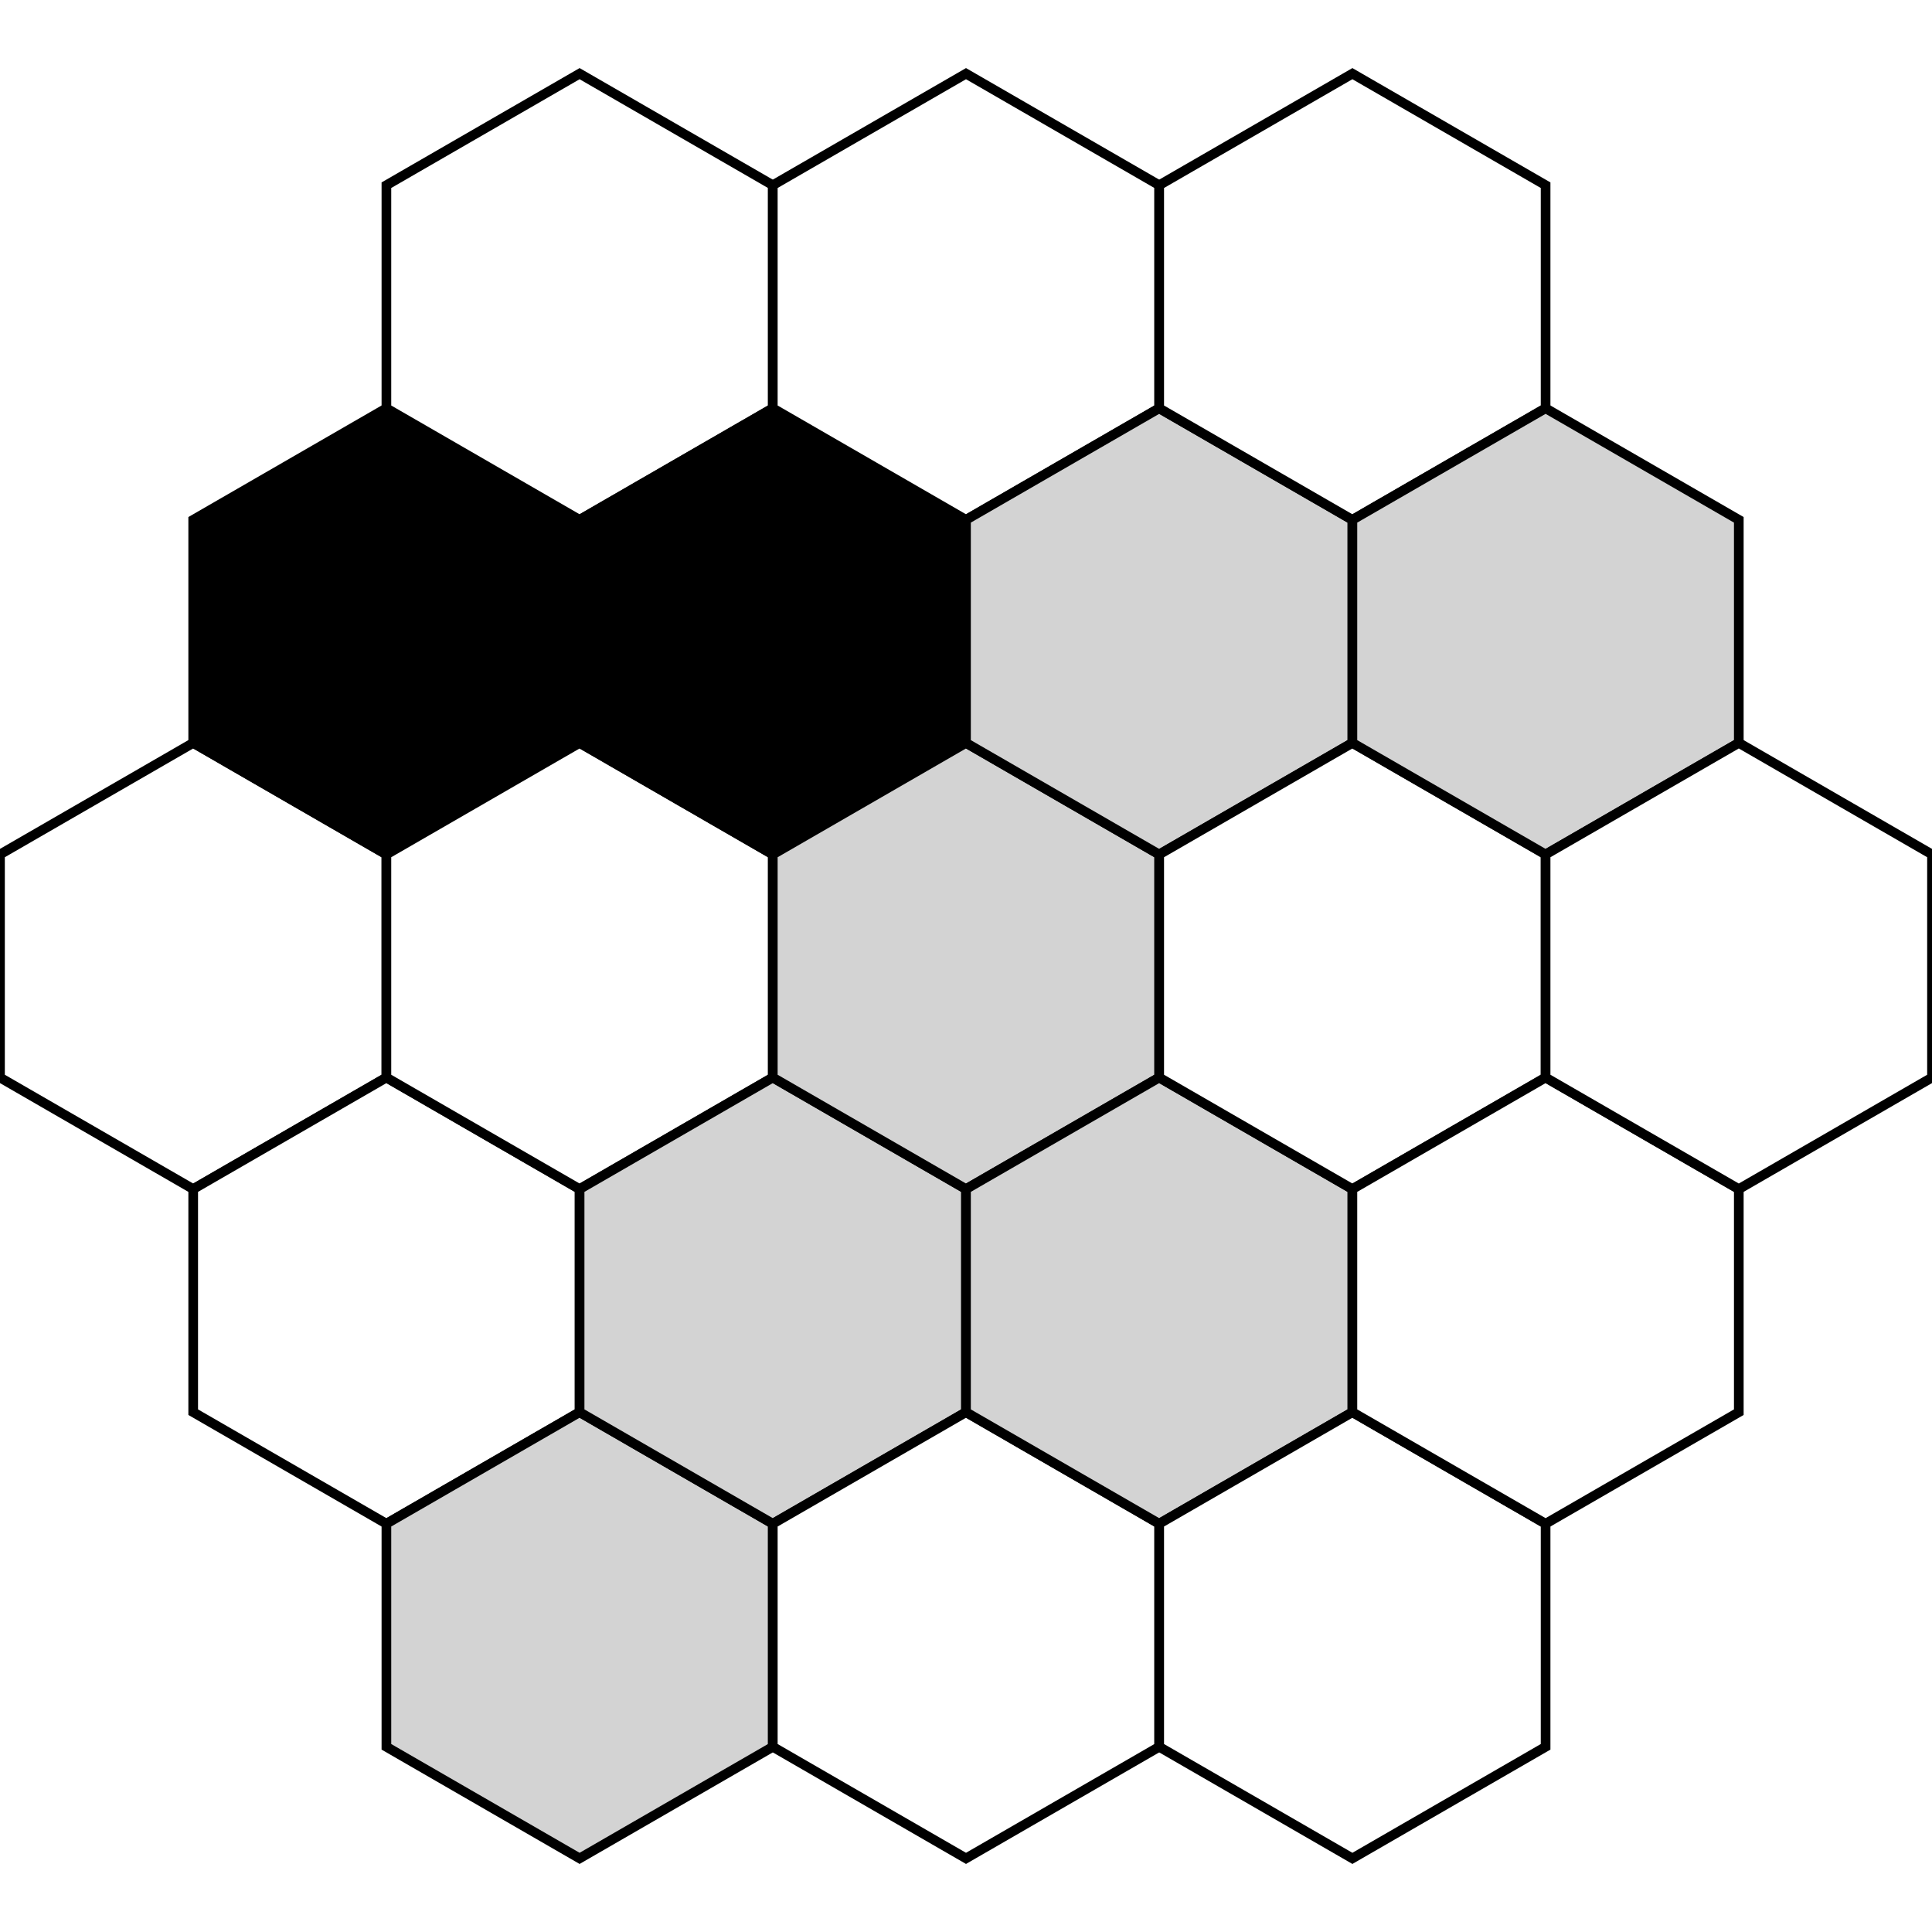
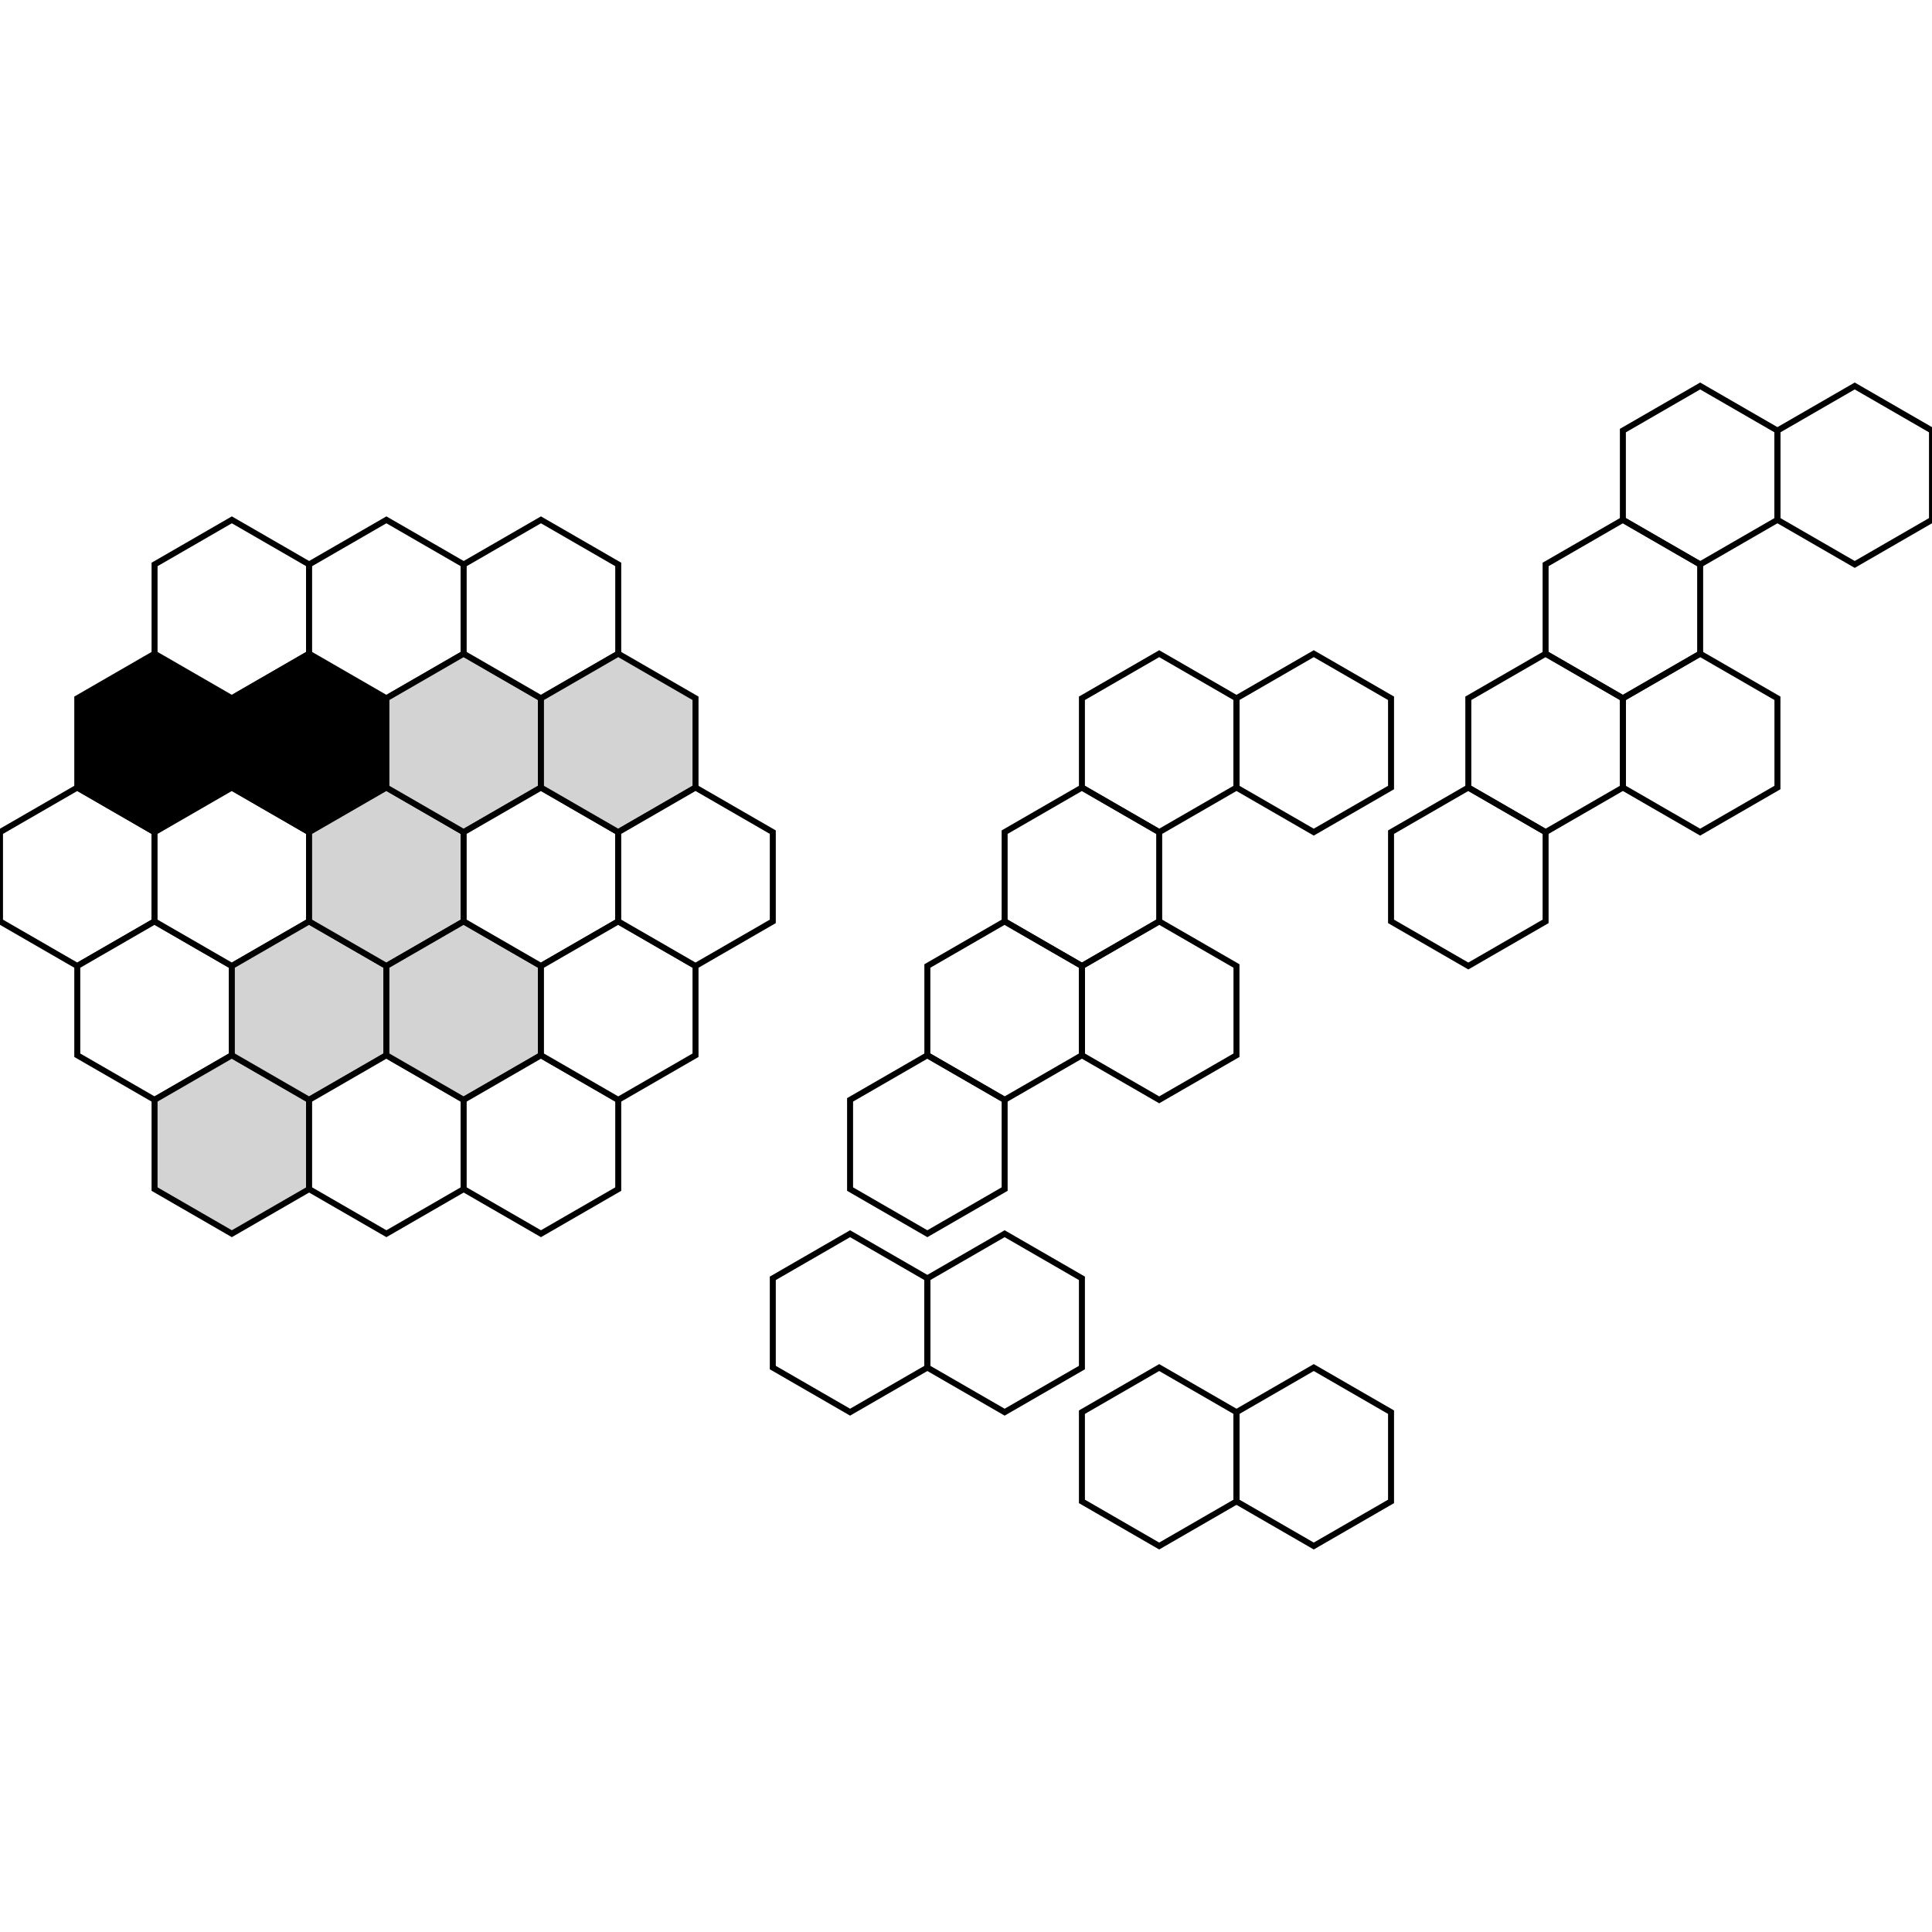
- <svg xmlns="http://www.w3.org/2000/svg" height="100" stroke-opacity="1" viewBox="0 0 100 100" font-size="1" width="100" stroke="rgb(0,0,0)" version="1.1">
+ <svg xmlns="http://www.w3.org/2000/svg" height="300" stroke-opacity="1" viewBox="0 0 300 300" font-size="1" width="300" stroke="rgb(0,0,0)" version="1.1">
  <defs />
-   <g stroke-linejoin="miter" stroke-opacity="1.0" fill-opacity="1.0" stroke="rgb(0,0,0)" stroke-width="0.5" fill="rgb(255,255,255)" stroke-linecap="butt" stroke-miterlimit="10.0">
-     <path d="M 20,55.773 l 0,-11.547 l -10,-5.774 l -10,5.774 l -0,11.547 l 10,5.774 Z" />
+   <g stroke-linejoin="miter" stroke-opacity="1.0" fill-opacity="0.0" stroke="rgb(0,0,0)" stroke-width="0.93" fill="rgb(0,0,0)" stroke-linecap="butt" stroke-miterlimit="10.0">
+     <path d="M 216,233.138 l 0,-13.856 l -12,-6.928 l -12,6.928 l -0,13.856 l 12,6.928 Z" />
  </g>
-   <g stroke-linejoin="miter" stroke-opacity="1.0" fill-opacity="1.0" stroke="rgb(0,0,0)" stroke-width="0.5" fill="rgb(255,255,255)" stroke-linecap="butt" stroke-miterlimit="10.0">
-     <path d="M 30,73.094 l 0,-11.547 l -10,-5.774 l -10,5.774 l -0,11.547 l 10,5.774 Z" />
+   <g stroke-linejoin="miter" stroke-opacity="1.0" fill-opacity="0.0" stroke="rgb(0,0,0)" stroke-width="0.93" fill="rgb(0,0,0)" stroke-linecap="butt" stroke-miterlimit="10.0">
+     <path d="M 192,233.138 l 0,-13.856 l -12,-6.928 l -12,6.928 l -0,13.856 l 12,6.928 Z" />
  </g>
-   <g stroke-linejoin="miter" stroke-opacity="1.0" fill-opacity="1.0" stroke="rgb(0,0,0)" stroke-width="0.5" fill="rgb(211,211,211)" stroke-linecap="butt" stroke-miterlimit="10.0">
-     <path d="M 40,90.415 l 0,-11.547 l -10,-5.774 l -10,5.774 l -0,11.547 l 10,5.774 Z" />
+   <g stroke-linejoin="miter" stroke-opacity="1.0" fill-opacity="0.0" stroke="rgb(0,0,0)" stroke-width="0.93" fill="rgb(0,0,0)" stroke-linecap="butt" stroke-miterlimit="10.0">
+     <path d="M 168,212.354 l 0,-13.856 l -12,-6.928 l -12,6.928 l -0,13.856 l 12,6.928 Z" />
  </g>
-   <g stroke-linejoin="miter" stroke-opacity="1.0" fill-opacity="1.0" stroke="rgb(0,0,0)" stroke-width="0.5" fill="rgb(0,0,0)" stroke-linecap="butt" stroke-miterlimit="10.0">
-     <path d="M 30,38.453 l 0,-11.547 l -10,-5.774 l -10,5.774 l -0,11.547 l 10,5.774 Z" />
+   <g stroke-linejoin="miter" stroke-opacity="1.0" fill-opacity="0.0" stroke="rgb(0,0,0)" stroke-width="0.93" fill="rgb(0,0,0)" stroke-linecap="butt" stroke-miterlimit="10.0">
+     <path d="M 144,212.354 l 0,-13.856 l -12,-6.928 l -12,6.928 l -0,13.856 l 12,6.928 Z" />
  </g>
-   <g stroke-linejoin="miter" stroke-opacity="1.0" fill-opacity="1.0" stroke="rgb(0,0,0)" stroke-width="0.5" fill="rgb(255,255,255)" stroke-linecap="butt" stroke-miterlimit="10.0">
-     <path d="M 40,55.773 l 0,-11.547 l -10,-5.774 l -10,5.774 l -0,11.547 l 10,5.774 Z" />
+   <g stroke-linejoin="miter" stroke-opacity="1.0" fill-opacity="0.0" stroke="rgb(0,0,0)" stroke-width="0.93" fill="rgb(0,0,0)" stroke-linecap="butt" stroke-miterlimit="10.0">
+     <path d="M 252,122.287 l 0,-13.856 l -12,-6.928 l -12,6.928 l -0,13.856 l 12,6.928 Z" />
  </g>
-   <g stroke-linejoin="miter" stroke-opacity="1.0" fill-opacity="1.0" stroke="rgb(0,0,0)" stroke-width="0.5" fill="rgb(211,211,211)" stroke-linecap="butt" stroke-miterlimit="10.0">
-     <path d="M 50,73.094 l 0,-11.547 l -10,-5.774 l -10,5.774 l -0,11.547 l 10,5.774 Z" />
+   <g stroke-linejoin="miter" stroke-opacity="1.0" fill-opacity="0.0" stroke="rgb(0,0,0)" stroke-width="0.93" fill="rgb(0,0,0)" stroke-linecap="butt" stroke-miterlimit="10.0">
+     <path d="M 276,122.287 l 0,-13.856 l -12,-6.928 l -12,6.928 l -0,13.856 l 12,6.928 Z" />
  </g>
-   <g stroke-linejoin="miter" stroke-opacity="1.0" fill-opacity="1.0" stroke="rgb(0,0,0)" stroke-width="0.5" fill="rgb(255,255,255)" stroke-linecap="butt" stroke-miterlimit="10.0">
-     <path d="M 60,90.415 l 0,-11.547 l -10,-5.774 l -10,5.774 l -0,11.547 l 10,5.774 Z" />
+   <g stroke-linejoin="miter" stroke-opacity="1.0" fill-opacity="0.0" stroke="rgb(0,0,0)" stroke-width="0.93" fill="rgb(0,0,0)" stroke-linecap="butt" stroke-miterlimit="10.0">
+     <path d="M 300,80.718 l 0,-13.856 l -12,-6.928 l -12,6.928 l -0,13.856 l 12,6.928 Z" />
  </g>
-   <g stroke-linejoin="miter" stroke-opacity="1.0" fill-opacity="1.0" stroke="rgb(0,0,0)" stroke-width="0.5" fill="rgb(255,255,255)" stroke-linecap="butt" stroke-miterlimit="10.0">
-     <path d="M 40,21.133 l 0,-11.547 l -10,-5.774 l -10,5.774 l -0,11.547 l 10,5.774 Z" />
+   <g stroke-linejoin="miter" stroke-opacity="1.0" fill-opacity="0.0" stroke="rgb(0,0,0)" stroke-width="0.93" fill="rgb(0,0,0)" stroke-linecap="butt" stroke-miterlimit="10.0">
+     <path d="M 264,101.503 l 0,-13.856 l -12,-6.928 l -12,6.928 l -0,13.856 l 12,6.928 Z" />
  </g>
-   <g stroke-linejoin="miter" stroke-opacity="1.0" fill-opacity="1.0" stroke="rgb(0,0,0)" stroke-width="0.5" fill="rgb(0,0,0)" stroke-linecap="butt" stroke-miterlimit="10.0">
-     <path d="M 50,38.453 l 0,-11.547 l -10,-5.774 l -10,5.774 l -0,11.547 l 10,5.774 Z" />
+   <g stroke-linejoin="miter" stroke-opacity="1.0" fill-opacity="0.0" stroke="rgb(0,0,0)" stroke-width="0.93" fill="rgb(0,0,0)" stroke-linecap="butt" stroke-miterlimit="10.0">
+     <path d="M 240,143.072 l 0,-13.856 l -12,-6.928 l -12,6.928 l -0,13.856 l 12,6.928 Z" />
  </g>
-   <g stroke-linejoin="miter" stroke-opacity="1.0" fill-opacity="1.0" stroke="rgb(0,0,0)" stroke-width="0.5" fill="rgb(211,211,211)" stroke-linecap="butt" stroke-miterlimit="10.0">
-     <path d="M 60,55.773 l 0,-11.547 l -10,-5.774 l -10,5.774 l -0,11.547 l 10,5.774 Z" />
+   <g stroke-linejoin="miter" stroke-opacity="1.0" fill-opacity="0.0" stroke="rgb(0,0,0)" stroke-width="0.93" fill="rgb(0,0,0)" stroke-linecap="butt" stroke-miterlimit="10.0">
+     <path d="M 276,80.718 l 0,-13.856 l -12,-6.928 l -12,6.928 l -0,13.856 l 12,6.928 Z" />
  </g>
-   <g stroke-linejoin="miter" stroke-opacity="1.0" fill-opacity="1.0" stroke="rgb(0,0,0)" stroke-width="0.5" fill="rgb(211,211,211)" stroke-linecap="butt" stroke-miterlimit="10.0">
-     <path d="M 70,73.094 l 0,-11.547 l -10,-5.774 l -10,5.774 l -0,11.547 l 10,5.774 Z" />
+   <g stroke-linejoin="miter" stroke-opacity="1.0" fill-opacity="0.0" stroke="rgb(0,0,0)" stroke-width="0.93" fill="rgb(0,0,0)" stroke-linecap="butt" stroke-miterlimit="10.0">
+     <path d="M 192,122.287 l 0,-13.856 l -12,-6.928 l -12,6.928 l -0,13.856 l 12,6.928 Z" />
  </g>
-   <g stroke-linejoin="miter" stroke-opacity="1.0" fill-opacity="1.0" stroke="rgb(0,0,0)" stroke-width="0.5" fill="rgb(255,255,255)" stroke-linecap="butt" stroke-miterlimit="10.0">
-     <path d="M 80,90.415 l 0,-11.547 l -10,-5.774 l -10,5.774 l -0,11.547 l 10,5.774 Z" />
+   <g stroke-linejoin="miter" stroke-opacity="1.0" fill-opacity="0.0" stroke="rgb(0,0,0)" stroke-width="0.93" fill="rgb(0,0,0)" stroke-linecap="butt" stroke-miterlimit="10.0">
+     <path d="M 168,163.856 l 0,-13.856 l -12,-6.928 l -12,6.928 l -0,13.856 l 12,6.928 Z" />
  </g>
-   <g stroke-linejoin="miter" stroke-opacity="1.0" fill-opacity="1.0" stroke="rgb(0,0,0)" stroke-width="0.5" fill="rgb(255,255,255)" stroke-linecap="butt" stroke-miterlimit="10.0">
-     <path d="M 60,21.133 l 0,-11.547 l -10,-5.774 l -10,5.774 l -0,11.547 l 10,5.774 Z" />
+   <g stroke-linejoin="miter" stroke-opacity="1.0" fill-opacity="0.0" stroke="rgb(0,0,0)" stroke-width="0.93" fill="rgb(0,0,0)" stroke-linecap="butt" stroke-miterlimit="10.0">
+     <path d="M 216,122.287 l 0,-13.856 l -12,-6.928 l -12,6.928 l -0,13.856 l 12,6.928 Z" />
  </g>
-   <g stroke-linejoin="miter" stroke-opacity="1.0" fill-opacity="1.0" stroke="rgb(0,0,0)" stroke-width="0.5" fill="rgb(211,211,211)" stroke-linecap="butt" stroke-miterlimit="10.0">
-     <path d="M 70,38.453 l 0,-11.547 l -10,-5.774 l -10,5.774 l -0,11.547 l 10,5.774 Z" />
+   <g stroke-linejoin="miter" stroke-opacity="1.0" fill-opacity="0.0" stroke="rgb(0,0,0)" stroke-width="0.93" fill="rgb(0,0,0)" stroke-linecap="butt" stroke-miterlimit="10.0">
+     <path d="M 192,163.856 l 0,-13.856 l -12,-6.928 l -12,6.928 l -0,13.856 l 12,6.928 Z" />
  </g>
-   <g stroke-linejoin="miter" stroke-opacity="1.0" fill-opacity="1.0" stroke="rgb(0,0,0)" stroke-width="0.5" fill="rgb(255,255,255)" stroke-linecap="butt" stroke-miterlimit="10.0">
-     <path d="M 80,55.773 l 0,-11.547 l -10,-5.774 l -10,5.774 l -0,11.547 l 10,5.774 Z" />
+   <g stroke-linejoin="miter" stroke-opacity="1.0" fill-opacity="0.0" stroke="rgb(0,0,0)" stroke-width="0.93" fill="rgb(0,0,0)" stroke-linecap="butt" stroke-miterlimit="10.0">
+     <path d="M 156,184.641 l 0,-13.856 l -12,-6.928 l -12,6.928 l -0,13.856 l 12,6.928 Z" />
  </g>
-   <g stroke-linejoin="miter" stroke-opacity="1.0" fill-opacity="1.0" stroke="rgb(0,0,0)" stroke-width="0.5" fill="rgb(255,255,255)" stroke-linecap="butt" stroke-miterlimit="10.0">
-     <path d="M 90,73.094 l 0,-11.547 l -10,-5.774 l -10,5.774 l -0,11.547 l 10,5.774 Z" />
+   <g stroke-linejoin="miter" stroke-opacity="1.0" fill-opacity="0.0" stroke="rgb(0,0,0)" stroke-width="0.93" fill="rgb(0,0,0)" stroke-linecap="butt" stroke-miterlimit="10.0">
+     <path d="M 180,143.072 l 0,-13.856 l -12,-6.928 l -12,6.928 l -0,13.856 l 12,6.928 Z" />
  </g>
-   <g stroke-linejoin="miter" stroke-opacity="1.0" fill-opacity="1.0" stroke="rgb(0,0,0)" stroke-width="0.5" fill="rgb(255,255,255)" stroke-linecap="butt" stroke-miterlimit="10.0">
-     <path d="M 80,21.133 l 0,-11.547 l -10,-5.774 l -10,5.774 l -0,11.547 l 10,5.774 Z" />
+   <g stroke-linejoin="miter" stroke-opacity="1.0" fill-opacity="1.0" stroke="rgb(0,0,0)" stroke-width="0.93" fill="rgb(255,255,255)" stroke-linecap="butt" stroke-miterlimit="10.0">
+     <path d="M 24,143.072 l 0,-13.856 l -12,-6.928 l -12,6.928 l -0,13.856 l 12,6.928 Z" />
  </g>
-   <g stroke-linejoin="miter" stroke-opacity="1.0" fill-opacity="1.0" stroke="rgb(0,0,0)" stroke-width="0.5" fill="rgb(211,211,211)" stroke-linecap="butt" stroke-miterlimit="10.0">
-     <path d="M 90,38.453 l 0,-11.547 l -10,-5.774 l -10,5.774 l -0,11.547 l 10,5.774 Z" />
+   <g stroke-linejoin="miter" stroke-opacity="1.0" fill-opacity="1.0" stroke="rgb(0,0,0)" stroke-width="0.93" fill="rgb(255,255,255)" stroke-linecap="butt" stroke-miterlimit="10.0">
+     <path d="M 36,163.856 l 0,-13.856 l -12,-6.928 l -12,6.928 l -0,13.856 l 12,6.928 Z" />
  </g>
-   <g stroke-linejoin="miter" stroke-opacity="1.0" fill-opacity="1.0" stroke="rgb(0,0,0)" stroke-width="0.5" fill="rgb(255,255,255)" stroke-linecap="butt" stroke-miterlimit="10.0">
-     <path d="M 100,55.773 l 0,-11.547 l -10,-5.774 l -10,5.774 l -0,11.547 l 10,5.774 Z" />
+   <g stroke-linejoin="miter" stroke-opacity="1.0" fill-opacity="1.0" stroke="rgb(0,0,0)" stroke-width="0.93" fill="rgb(211,211,211)" stroke-linecap="butt" stroke-miterlimit="10.0">
+     <path d="M 48,184.641 l 0,-13.856 l -12,-6.928 l -12,6.928 l -0,13.856 l 12,6.928 Z" />
+   </g>
+   <g stroke-linejoin="miter" stroke-opacity="1.0" fill-opacity="1.0" stroke="rgb(0,0,0)" stroke-width="0.93" fill="rgb(0,0,0)" stroke-linecap="butt" stroke-miterlimit="10.0">
+     <path d="M 36,122.287 l 0,-13.856 l -12,-6.928 l -12,6.928 l -0,13.856 l 12,6.928 Z" />
+   </g>
+   <g stroke-linejoin="miter" stroke-opacity="1.0" fill-opacity="1.0" stroke="rgb(0,0,0)" stroke-width="0.93" fill="rgb(255,255,255)" stroke-linecap="butt" stroke-miterlimit="10.0">
+     <path d="M 48,143.072 l 0,-13.856 l -12,-6.928 l -12,6.928 l -0,13.856 l 12,6.928 Z" />
+   </g>
+   <g stroke-linejoin="miter" stroke-opacity="1.0" fill-opacity="1.0" stroke="rgb(0,0,0)" stroke-width="0.93" fill="rgb(211,211,211)" stroke-linecap="butt" stroke-miterlimit="10.0">
+     <path d="M 60,163.856 l 0,-13.856 l -12,-6.928 l -12,6.928 l -0,13.856 l 12,6.928 Z" />
+   </g>
+   <g stroke-linejoin="miter" stroke-opacity="1.0" fill-opacity="1.0" stroke="rgb(0,0,0)" stroke-width="0.93" fill="rgb(255,255,255)" stroke-linecap="butt" stroke-miterlimit="10.0">
+     <path d="M 72,184.641 l 0,-13.856 l -12,-6.928 l -12,6.928 l -0,13.856 l 12,6.928 Z" />
+   </g>
+   <g stroke-linejoin="miter" stroke-opacity="1.0" fill-opacity="1.0" stroke="rgb(0,0,0)" stroke-width="0.93" fill="rgb(255,255,255)" stroke-linecap="butt" stroke-miterlimit="10.0">
+     <path d="M 48,101.503 l 0,-13.856 l -12,-6.928 l -12,6.928 l -0,13.856 l 12,6.928 Z" />
+   </g>
+   <g stroke-linejoin="miter" stroke-opacity="1.0" fill-opacity="1.0" stroke="rgb(0,0,0)" stroke-width="0.93" fill="rgb(0,0,0)" stroke-linecap="butt" stroke-miterlimit="10.0">
+     <path d="M 60,122.287 l 0,-13.856 l -12,-6.928 l -12,6.928 l -0,13.856 l 12,6.928 Z" />
+   </g>
+   <g stroke-linejoin="miter" stroke-opacity="1.0" fill-opacity="1.0" stroke="rgb(0,0,0)" stroke-width="0.93" fill="rgb(211,211,211)" stroke-linecap="butt" stroke-miterlimit="10.0">
+     <path d="M 72,143.072 l 0,-13.856 l -12,-6.928 l -12,6.928 l -0,13.856 l 12,6.928 Z" />
+   </g>
+   <g stroke-linejoin="miter" stroke-opacity="1.0" fill-opacity="1.0" stroke="rgb(0,0,0)" stroke-width="0.93" fill="rgb(211,211,211)" stroke-linecap="butt" stroke-miterlimit="10.0">
+     <path d="M 84,163.856 l 0,-13.856 l -12,-6.928 l -12,6.928 l -0,13.856 l 12,6.928 Z" />
+   </g>
+   <g stroke-linejoin="miter" stroke-opacity="1.0" fill-opacity="1.0" stroke="rgb(0,0,0)" stroke-width="0.93" fill="rgb(255,255,255)" stroke-linecap="butt" stroke-miterlimit="10.0">
+     <path d="M 96,184.641 l 0,-13.856 l -12,-6.928 l -12,6.928 l -0,13.856 l 12,6.928 Z" />
+   </g>
+   <g stroke-linejoin="miter" stroke-opacity="1.0" fill-opacity="1.0" stroke="rgb(0,0,0)" stroke-width="0.93" fill="rgb(255,255,255)" stroke-linecap="butt" stroke-miterlimit="10.0">
+     <path d="M 72,101.503 l 0,-13.856 l -12,-6.928 l -12,6.928 l -0,13.856 l 12,6.928 Z" />
+   </g>
+   <g stroke-linejoin="miter" stroke-opacity="1.0" fill-opacity="1.0" stroke="rgb(0,0,0)" stroke-width="0.93" fill="rgb(211,211,211)" stroke-linecap="butt" stroke-miterlimit="10.0">
+     <path d="M 84,122.287 l 0,-13.856 l -12,-6.928 l -12,6.928 l -0,13.856 l 12,6.928 Z" />
+   </g>
+   <g stroke-linejoin="miter" stroke-opacity="1.0" fill-opacity="1.0" stroke="rgb(0,0,0)" stroke-width="0.93" fill="rgb(255,255,255)" stroke-linecap="butt" stroke-miterlimit="10.0">
+     <path d="M 96,143.072 l 0,-13.856 l -12,-6.928 l -12,6.928 l -0,13.856 l 12,6.928 Z" />
+   </g>
+   <g stroke-linejoin="miter" stroke-opacity="1.0" fill-opacity="1.0" stroke="rgb(0,0,0)" stroke-width="0.93" fill="rgb(255,255,255)" stroke-linecap="butt" stroke-miterlimit="10.0">
+     <path d="M 108,163.856 l 0,-13.856 l -12,-6.928 l -12,6.928 l -0,13.856 l 12,6.928 Z" />
+   </g>
+   <g stroke-linejoin="miter" stroke-opacity="1.0" fill-opacity="1.0" stroke="rgb(0,0,0)" stroke-width="0.93" fill="rgb(255,255,255)" stroke-linecap="butt" stroke-miterlimit="10.0">
+     <path d="M 96,101.503 l 0,-13.856 l -12,-6.928 l -12,6.928 l -0,13.856 l 12,6.928 Z" />
+   </g>
+   <g stroke-linejoin="miter" stroke-opacity="1.0" fill-opacity="1.0" stroke="rgb(0,0,0)" stroke-width="0.93" fill="rgb(211,211,211)" stroke-linecap="butt" stroke-miterlimit="10.0">
+     <path d="M 108,122.287 l 0,-13.856 l -12,-6.928 l -12,6.928 l -0,13.856 l 12,6.928 Z" />
+   </g>
+   <g stroke-linejoin="miter" stroke-opacity="1.0" fill-opacity="1.0" stroke="rgb(0,0,0)" stroke-width="0.93" fill="rgb(255,255,255)" stroke-linecap="butt" stroke-miterlimit="10.0">
+     <path d="M 120,143.072 l 0,-13.856 l -12,-6.928 l -12,6.928 l -0,13.856 l 12,6.928 Z" />
  </g>
</svg>
